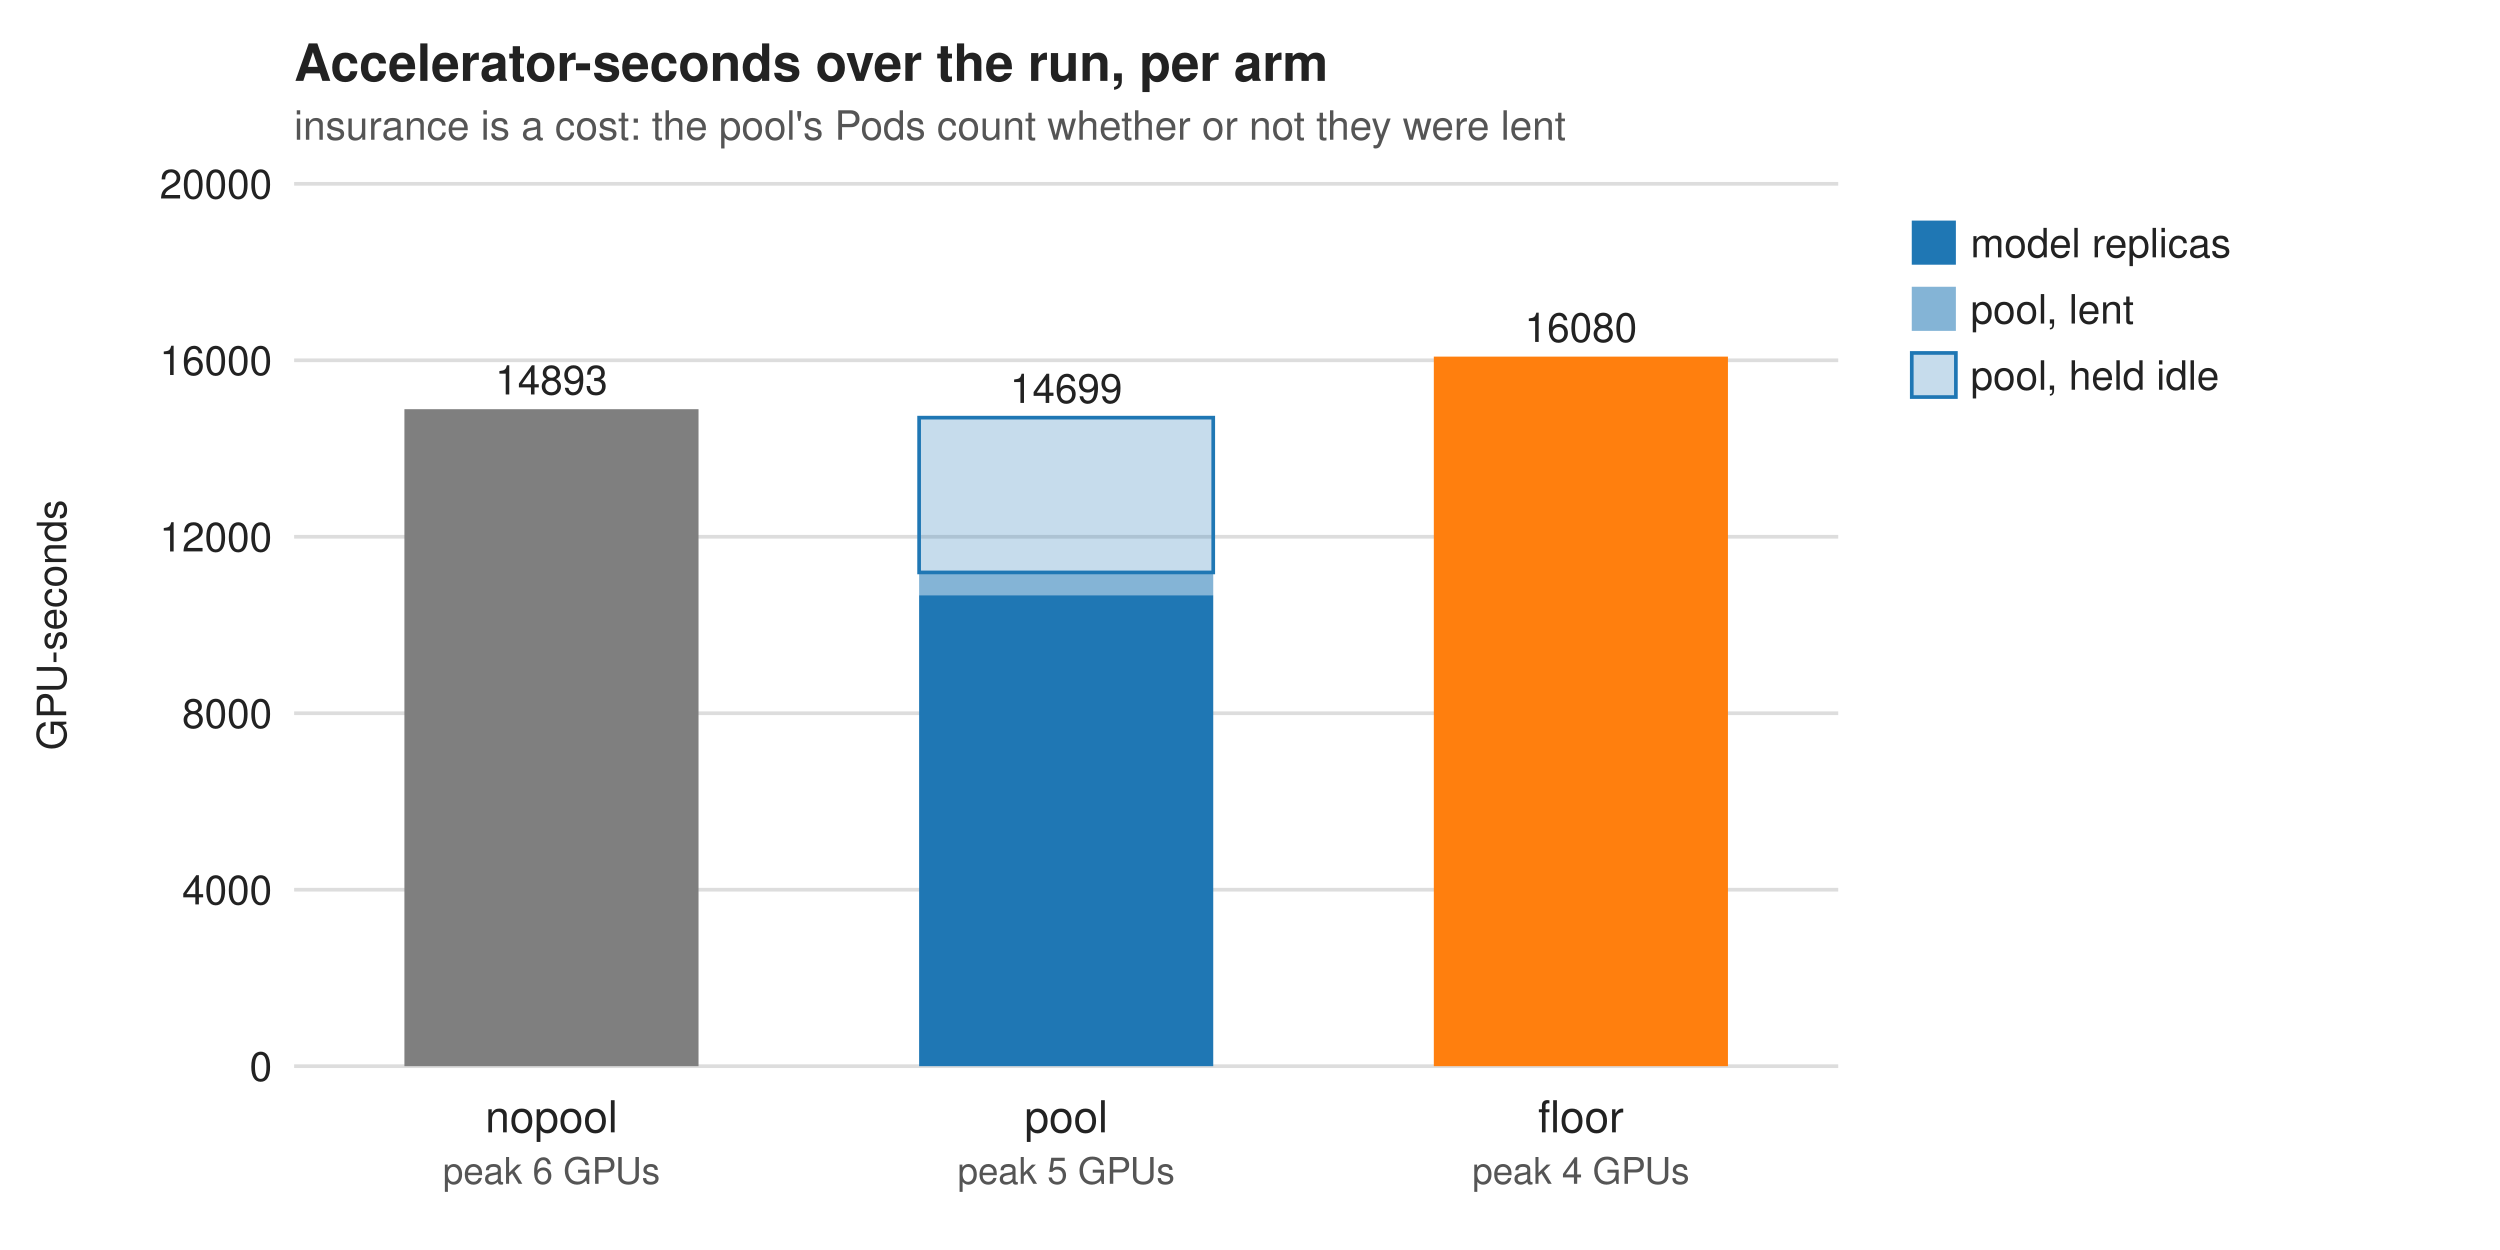
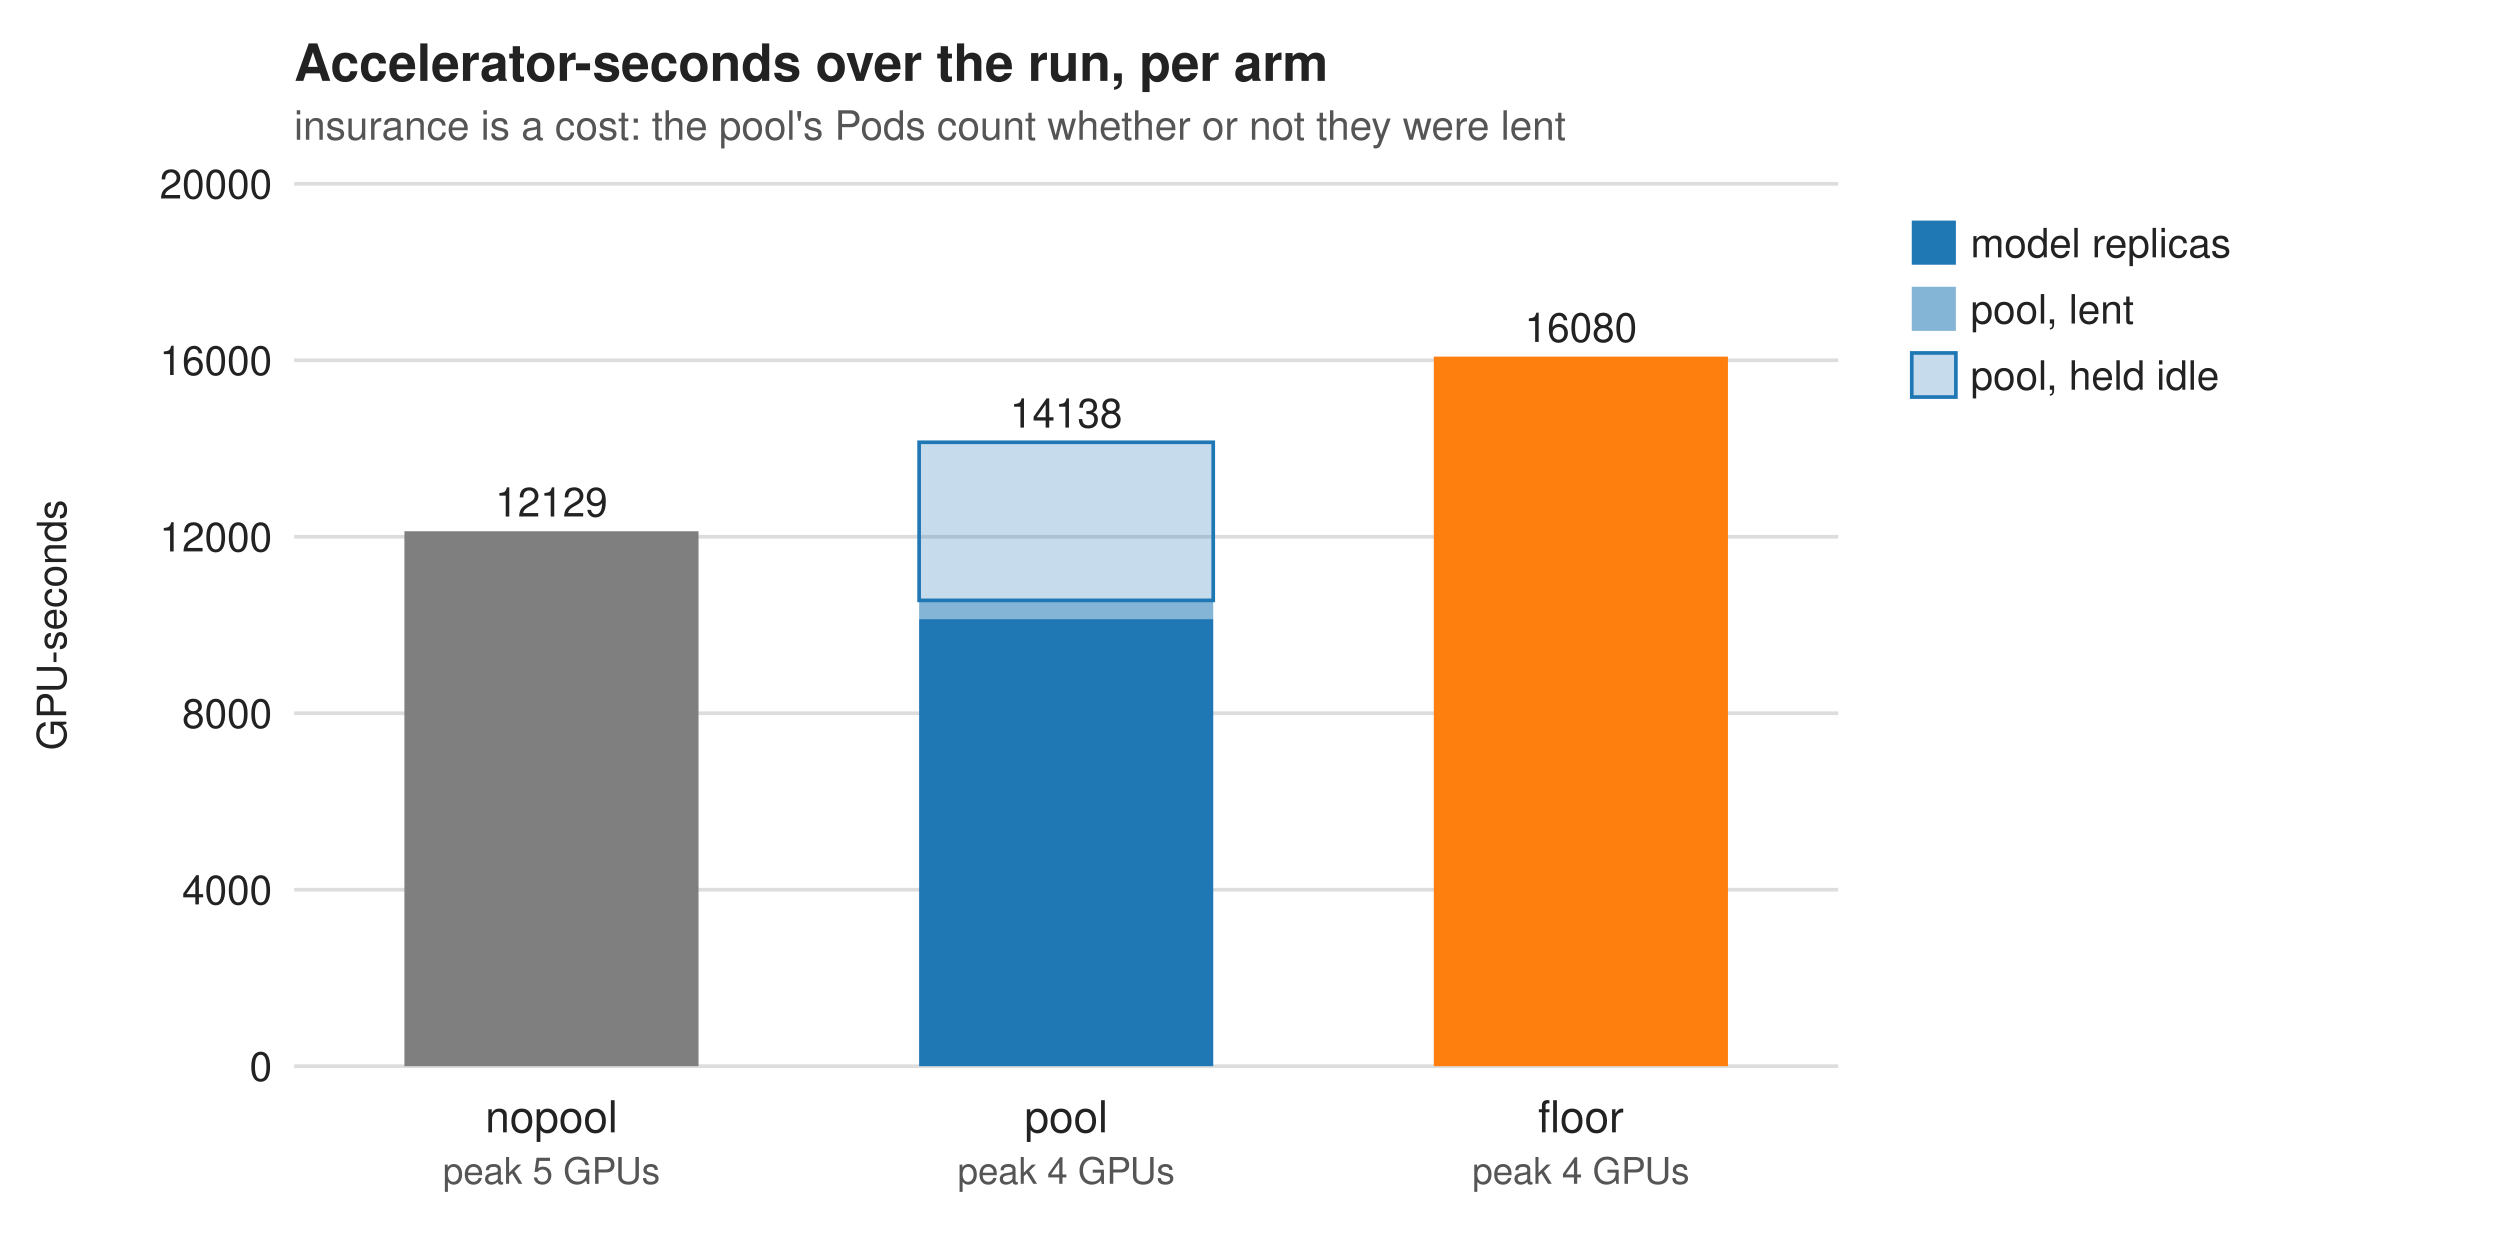
<svg xmlns="http://www.w3.org/2000/svg" width="680" height="340" viewBox="0 0 680 340" font-family="Helvetica, Arial, sans-serif" font-size="12">
  <rect width="680" height="340" fill="white" />
  <text x="80.0" y="22.0" font-size="14" text-anchor="start" fill="#222" font-weight="bold">Accelerator-seconds over the run, per arm</text>
  <text x="80.0" y="38.0" font-size="11" text-anchor="start" fill="#555">insurance is a cost: the pool's Pods count whether or not they were lent</text>
  <line x1="80.0" y1="290.0" x2="500.0" y2="290.0" stroke="#ddd" stroke-width="1.0" />
  <text x="74.0" y="294.0" font-size="11" text-anchor="end" fill="#222">0</text>
  <line x1="80.0" y1="242.0" x2="500.0" y2="242.0" stroke="#ddd" stroke-width="1.0" />
  <text x="74.0" y="246.0" font-size="11" text-anchor="end" fill="#222">4000</text>
  <line x1="80.0" y1="194.0" x2="500.0" y2="194.0" stroke="#ddd" stroke-width="1.0" />
  <text x="74.0" y="198.0" font-size="11" text-anchor="end" fill="#222">8000</text>
  <line x1="80.0" y1="146.0" x2="500.0" y2="146.0" stroke="#ddd" stroke-width="1.0" />
  <text x="74.0" y="150.0" font-size="11" text-anchor="end" fill="#222">12000</text>
  <line x1="80.0" y1="98.0" x2="500.0" y2="98.0" stroke="#ddd" stroke-width="1.0" />
  <text x="74.0" y="102.0" font-size="11" text-anchor="end" fill="#222">16000</text>
  <line x1="80.0" y1="50.0" x2="500.0" y2="50.0" stroke="#ddd" stroke-width="1.0" />
  <text x="74.0" y="54.0" font-size="11" text-anchor="end" fill="#222">20000</text>
  <text x="18.0" y="170.0" font-size="11" text-anchor="middle" fill="#222" transform="rotate(-90 18.0 170.0)">GPU-seconds</text>
-   <rect x="110.0" y="111.3" width="80.0" height="178.7" fill="#7f7f7f" fill-opacity="1.00" stroke="none" />
-   <text x="150.0" y="107.3" font-size="11" text-anchor="middle" fill="#222">14893</text>
+   <rect x="110.0" y="144.5" width="80.0" height="145.5" fill="#7f7f7f" fill-opacity="1.00" stroke="none" />
+   <text x="150.0" y="140.5" font-size="11" text-anchor="middle" fill="#222">12129</text>
  <text x="150.0" y="308.0" font-size="12" text-anchor="middle" fill="#222">nopool</text>
-   <text x="150.0" y="322.0" font-size="10" text-anchor="middle" fill="#555">peak 6 GPUs</text>
-   <rect x="250.0" y="161.9" width="80.0" height="128.1" fill="#1f77b4" fill-opacity="1.00" stroke="none" />
-   <rect x="250.0" y="155.7" width="80.0" height="6.2" fill="#1f77b4" fill-opacity="0.55" stroke="none" />
-   <rect x="250.0" y="113.6" width="80.0" height="42.1" fill="#1f77b4" fill-opacity="0.25" stroke="#1f77b4" />
-   <text x="290.0" y="109.6" font-size="11" text-anchor="middle" fill="#222">14699</text>
+   <text x="150.0" y="322.0" font-size="10" text-anchor="middle" fill="#555">peak 5 GPUs</text>
+   <rect x="250.0" y="168.4" width="80.0" height="121.6" fill="#1f77b4" fill-opacity="1.00" stroke="none" />
+   <rect x="250.0" y="163.3" width="80.0" height="5.1" fill="#1f77b4" fill-opacity="0.55" stroke="none" />
+   <rect x="250.0" y="120.3" width="80.0" height="43.0" fill="#1f77b4" fill-opacity="0.25" stroke="#1f77b4" />
+   <text x="290.0" y="116.3" font-size="11" text-anchor="middle" fill="#222">14138</text>
  <text x="290.0" y="308.0" font-size="12" text-anchor="middle" fill="#222">pool</text>
-   <text x="290.0" y="322.0" font-size="10" text-anchor="middle" fill="#555">peak 5 GPUs</text>
+   <text x="290.0" y="322.0" font-size="10" text-anchor="middle" fill="#555">peak 4 GPUs</text>
  <rect x="390.0" y="97.0" width="80.0" height="193.0" fill="#ff7f0e" fill-opacity="1.00" stroke="none" />
  <text x="430.0" y="93.0" font-size="11" text-anchor="middle" fill="#222">16080</text>
  <text x="430.0" y="308.0" font-size="12" text-anchor="middle" fill="#222">floor</text>
  <text x="430.0" y="322.0" font-size="10" text-anchor="middle" fill="#555">peak 4 GPUs</text>
  <rect x="520.0" y="60.0" width="12.0" height="12.0" fill="#1f77b4" fill-opacity="1.00" stroke="none" />
  <text x="536.0" y="70.0" font-size="11" text-anchor="start" fill="#222">model replicas</text>
  <rect x="520.0" y="78.0" width="12.0" height="12.0" fill="#1f77b4" fill-opacity="0.55" stroke="none" />
  <text x="536.0" y="88.0" font-size="11" text-anchor="start" fill="#222">pool, lent</text>
  <rect x="520.0" y="96.0" width="12.0" height="12.0" fill="#1f77b4" fill-opacity="0.25" stroke="#1f77b4" />
  <text x="536.0" y="106.0" font-size="11" text-anchor="start" fill="#222">pool, held idle</text>
</svg>
